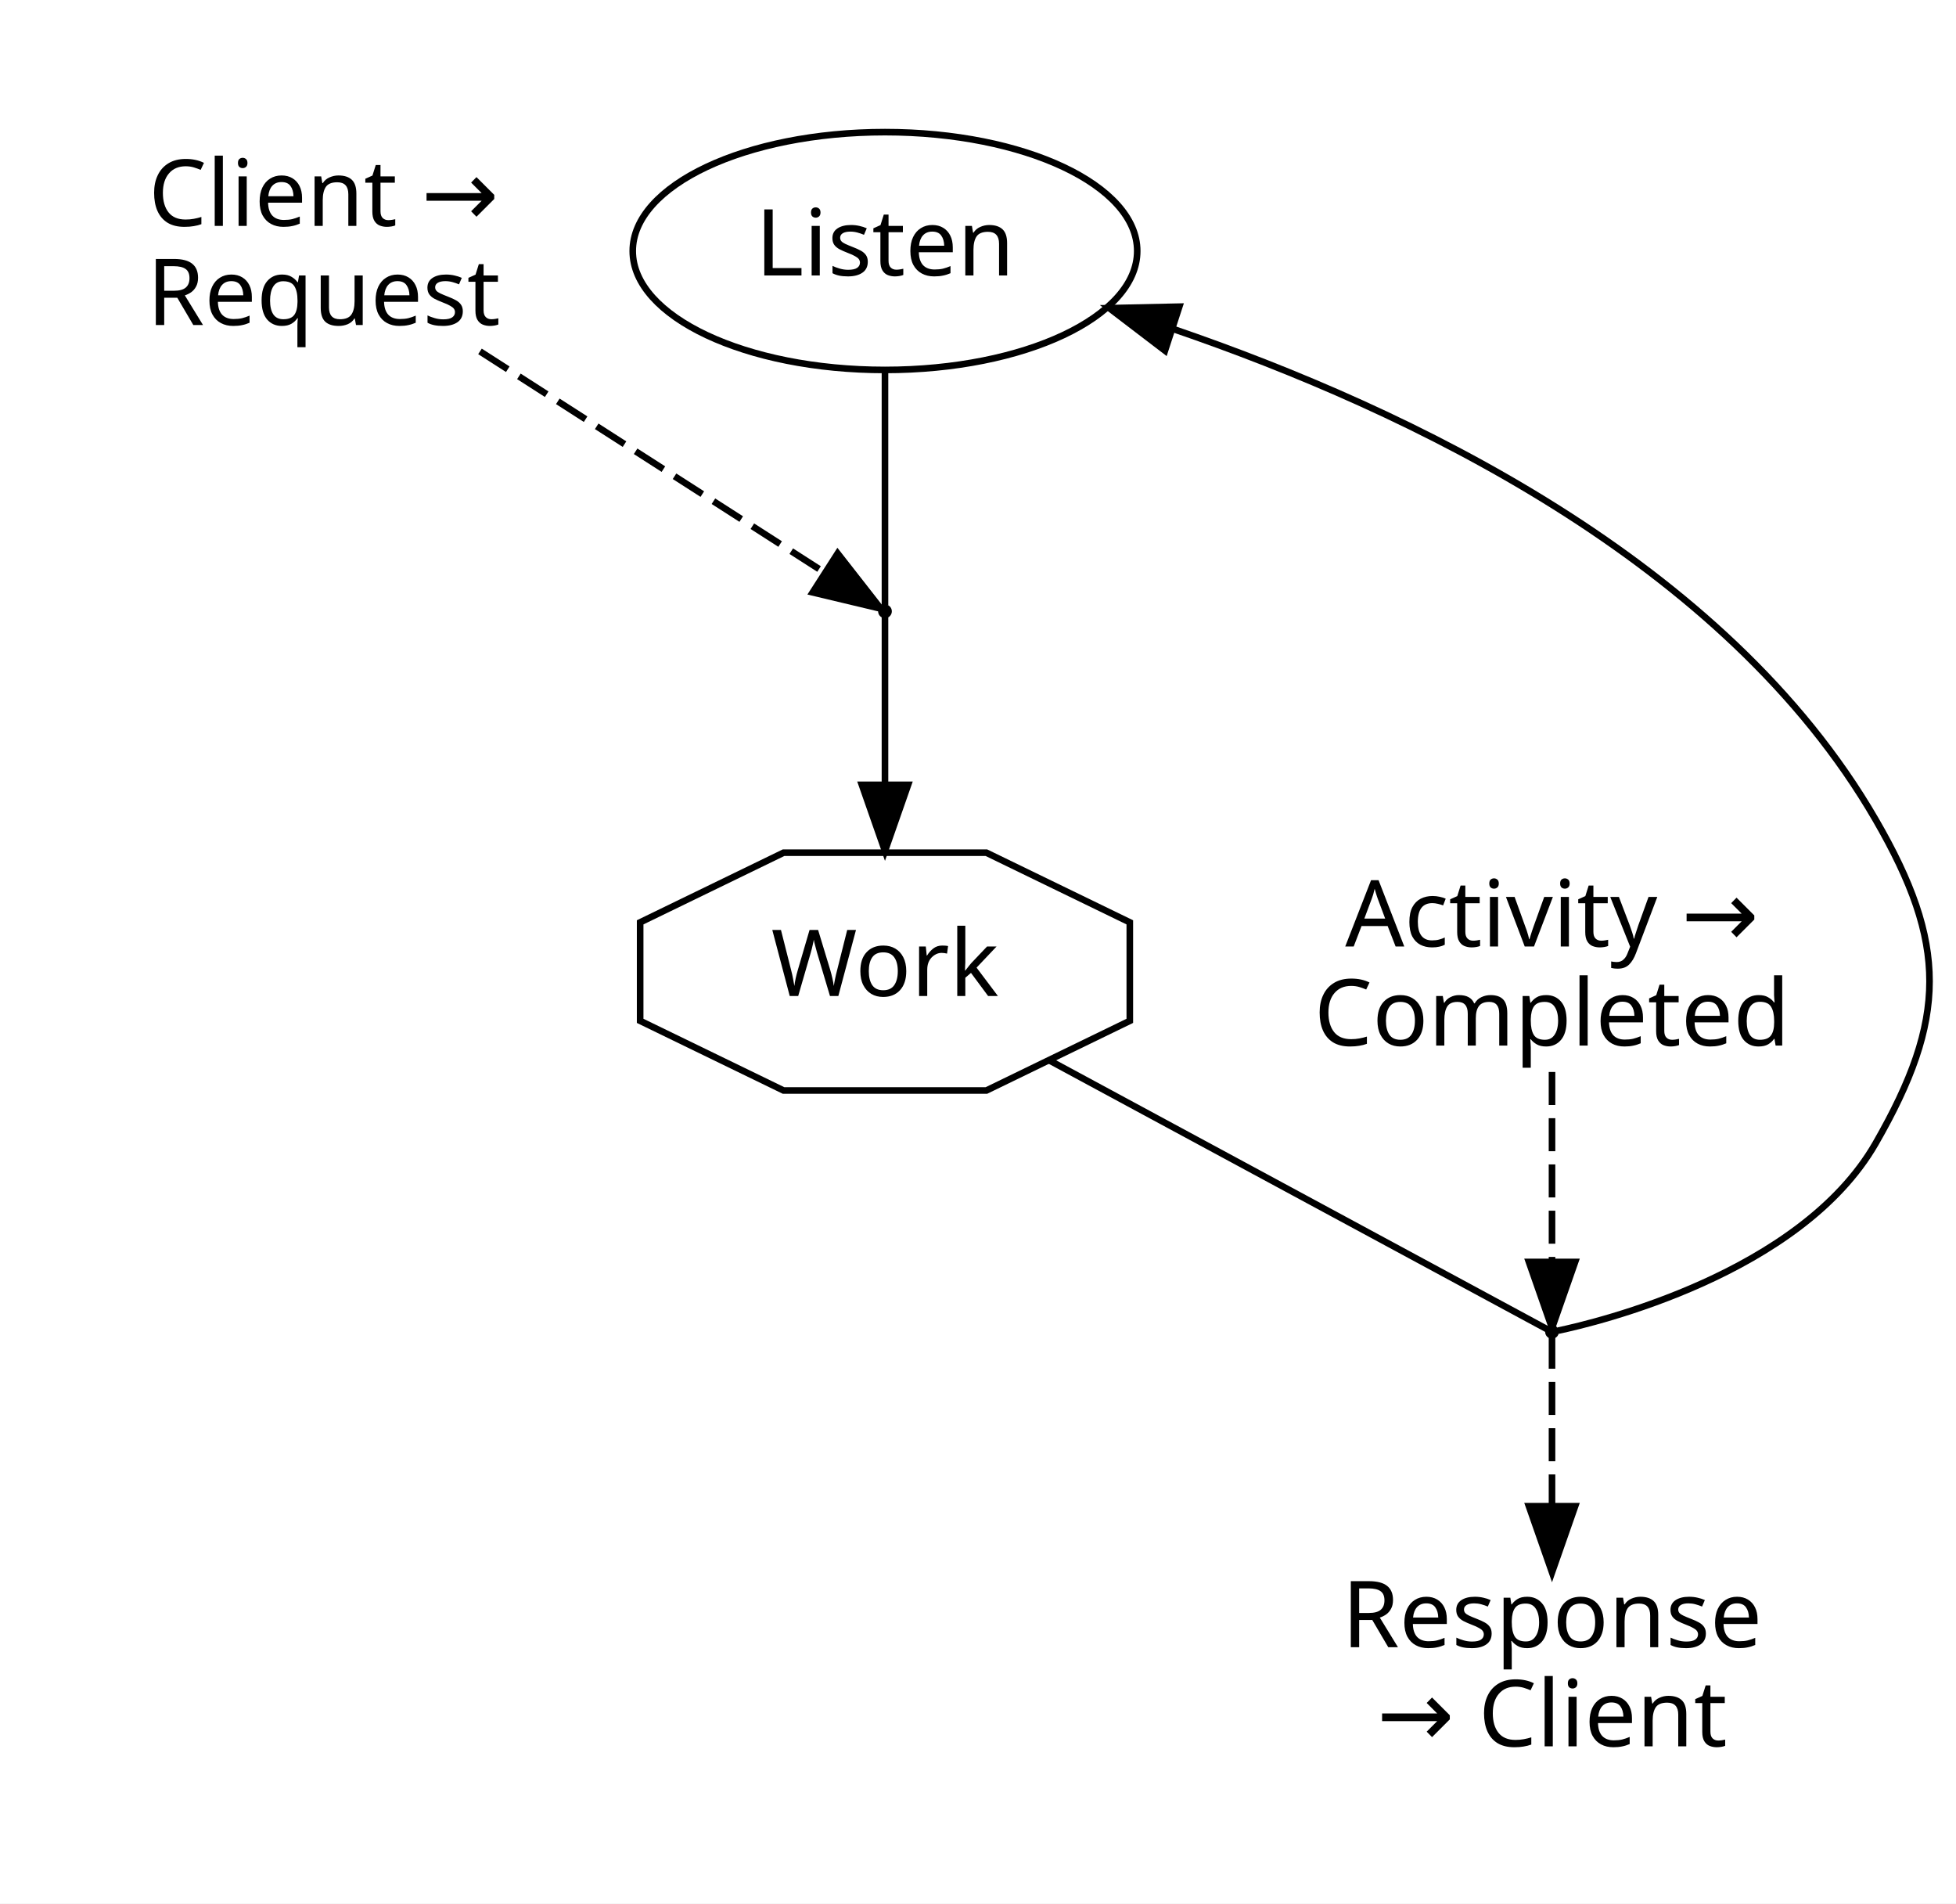
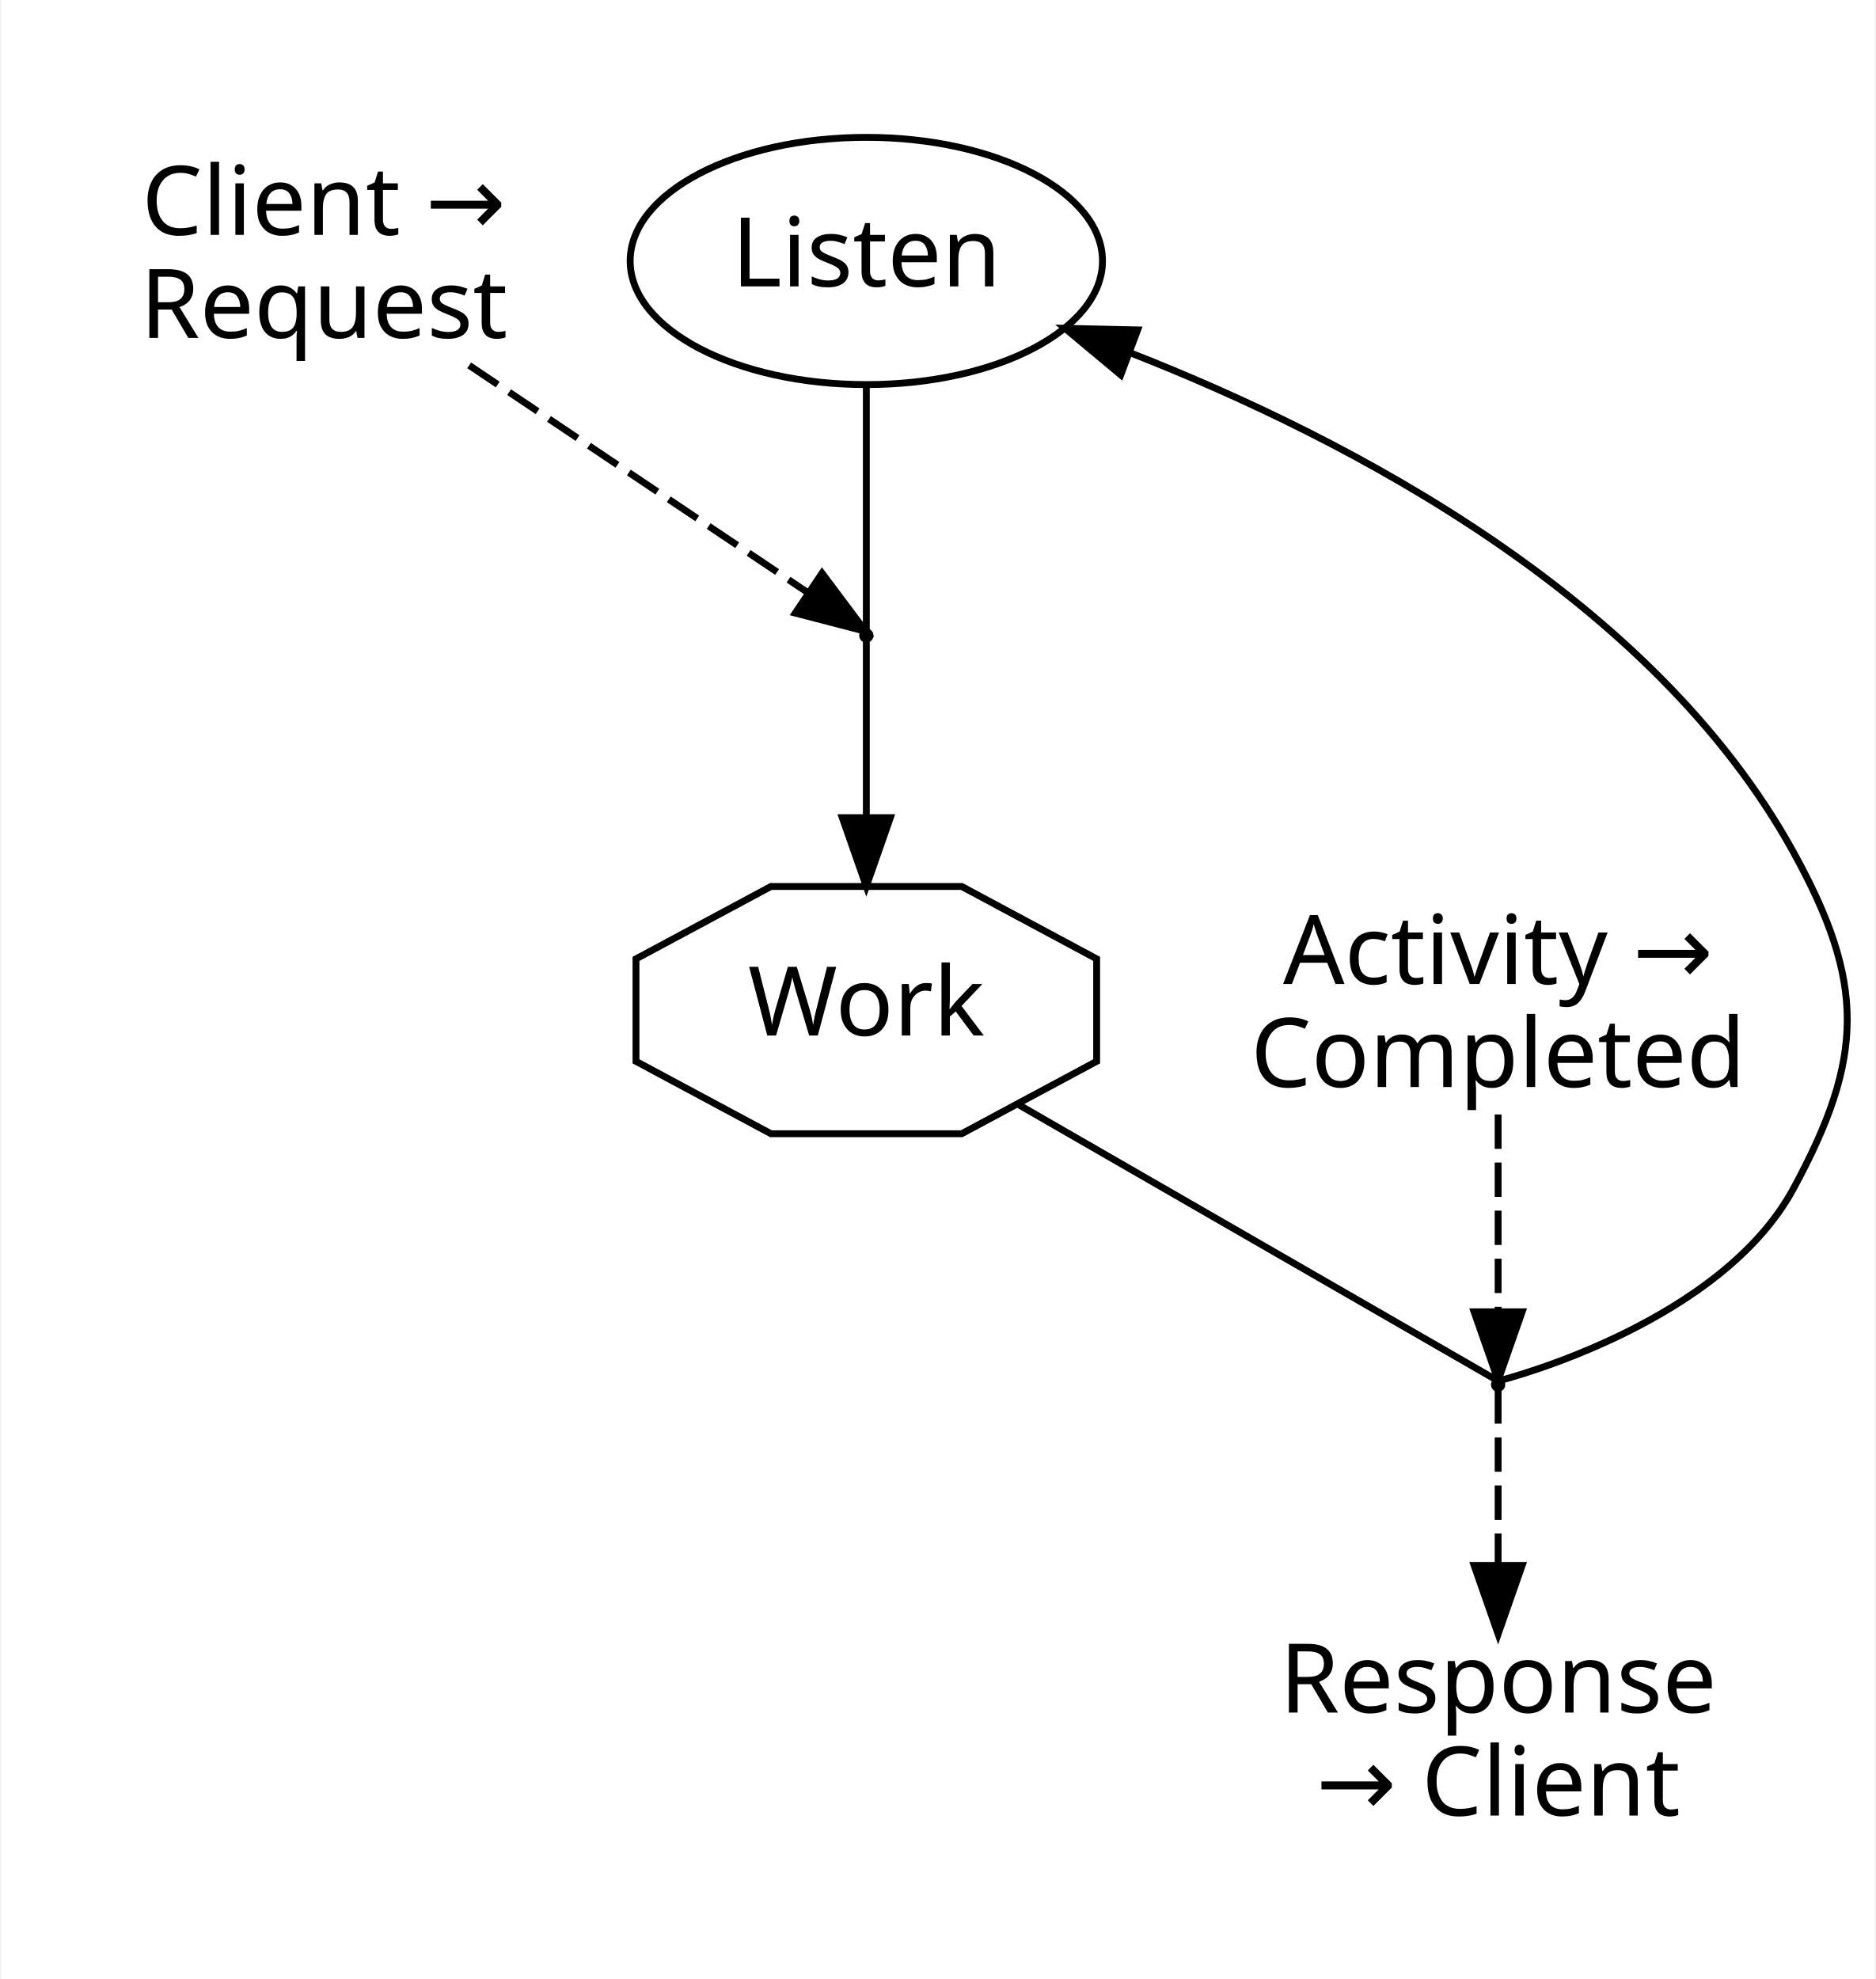
- <svg xmlns="http://www.w3.org/2000/svg" width="296pt" height="288pt" viewBox="0.00 0.00 296.17 288.16">
+ <svg xmlns="http://www.w3.org/2000/svg" width="273pt" height="288pt" viewBox="0.00 0.00 272.85 288.16">
  <g id="graph0" class="graph" transform="scale(1 1) rotate(0) translate(4 284.16)">
-     <polygon fill="#ffffff" stroke="transparent" points="-4,4 -4,-284.16 292.166,-284.16 292.166,4 -4,4" />
+     <polygon fill="white" stroke="transparent" points="-4,4 -4,-284.16 268.85,-284.16 268.85,4 -4,4" />
    <g id="clust1" class="cluster">
-       <polygon fill="none" stroke="#ffffff" points="8,-111.08 8,-272.16 176,-272.16 176,-111.08 8,-111.08" />
+       <polygon fill="none" stroke="white" points="8,-111.08 8,-272.16 164,-272.16 164,-111.08 8,-111.08" />
    </g>
    <g id="clust2" class="cluster">
-       <polygon fill="none" stroke="#ffffff" points="184,-8 184,-160.08 278,-160.08 278,-8 184,-8" />
+       <polygon fill="none" stroke="white" points="172,-8 172,-160.08 256,-160.08 256,-8 172,-8" />
    </g>
    <g id="node1" class="node">
-       <ellipse fill="none" stroke="#000000" cx="130" cy="-246.16" rx="38.194" ry="18" />
-       <text text-anchor="middle" x="130" y="-242.46" font-family="sans-serif" font-size="14.00" fill="#000000">Listen</text>
+       <ellipse fill="none" stroke="black" cx="122" cy="-246.16" rx="34.39" ry="18" />
+       <text text-anchor="middle" x="122" y="-242.46" font-family="sans-serif" font-size="14.00">Listen</text>
    </g>
    <g id="node3" class="node">
-       <ellipse fill="#000000" stroke="#000000" cx="130" cy="-191.62" rx=".54" ry=".54" />
+       <ellipse fill="black" stroke="black" cx="122" cy="-191.62" rx="0.54" ry="0.54" />
    </g>
    <g id="edge1" class="edge">
-       <path fill="none" stroke="#000000" d="M130,-227.999C130,-214.117 130,-196.676 130,-192.532" />
+       <path fill="none" stroke="black" d="M122,-228.1C122,-213.09 122,-193.43 122,-192.22" />
    </g>
    <g id="node2" class="node">
-       <polygon fill="none" stroke="#000000" points="167.071,-129.624 167.071,-144.536 145.356,-155.08 114.644,-155.08 92.929,-144.536 92.929,-129.624 114.644,-119.08 145.356,-119.08 167.071,-129.624" />
-       <text text-anchor="middle" x="130" y="-133.38" font-family="sans-serif" font-size="14.00" fill="#000000">Work</text>
+       <polygon fill="none" stroke="black" points="155.54,-129.62 155.54,-144.54 135.89,-155.08 108.11,-155.08 88.46,-144.54 88.46,-129.62 108.11,-119.08 135.89,-119.08 155.54,-129.62" />
+       <text text-anchor="middle" x="122" y="-133.38" font-family="sans-serif" font-size="14.00">Work</text>
    </g>
    <g id="node5" class="node">
-       <ellipse fill="#000000" stroke="#000000" cx="231" cy="-82.54" rx=".54" ry=".54" />
+       <ellipse fill="black" stroke="black" cx="214" cy="-82.54" rx="0.54" ry="0.54" />
    </g>
    <g id="edge4" class="edge">
-       <path fill="none" stroke="#000000" d="M154.966,-123.598C183.006,-108.457 225.298,-85.619 230.475,-82.824" />
+       <path fill="none" stroke="black" d="M144.27,-123.25C170.65,-108.05 211.36,-84.6 213.88,-83.15" />
    </g>
    <g id="edge2" class="edge">
-       <path fill="none" stroke="#000000" d="M130,-191.007C130,-188.292 130,-176.962 130,-165.384" />
-       <polygon fill="#000000" stroke="#000000" points="133.5,-165.355 130,-155.355 126.5,-165.355 133.5,-165.355" />
+       <path fill="none" stroke="black" d="M122,-190.93C122,-189.45 122,-177.4 122,-165.18" />
+       <polygon fill="black" stroke="black" points="125.5,-165.1 122,-155.1 118.5,-165.1 125.5,-165.1" />
    </g>
    <g id="node4" class="node">
-       <text text-anchor="middle" x="45" y="-249.96" font-family="sans-serif" font-size="14.00" fill="#000000">Client →</text>
-       <text text-anchor="middle" x="45" y="-234.96" font-family="sans-serif" font-size="14.00" fill="#000000">Request</text>
+       <text text-anchor="middle" x="43" y="-249.96" font-family="sans-serif" font-size="14.00">Client →</text>
+       <text text-anchor="middle" x="43" y="-234.96" font-family="sans-serif" font-size="14.00">Request</text>
    </g>
    <g id="edge3" class="edge">
-       <path fill="none" stroke="#000000" stroke-dasharray="5,2" d="M68.677,-230.968C85.885,-219.926 108.253,-205.574 120.664,-197.61" />
-       <polygon fill="#000000" stroke="#000000" points="122.834,-200.377 129.36,-192.03 119.054,-194.485 122.834,-200.377" />
+       <path fill="none" stroke="Black" stroke-dasharray="5,2" d="M64.17,-230.96C80.29,-220.14 101.63,-205.82 113.36,-197.95" />
+       <polygon fill="Black" stroke="Black" points="115.55,-200.7 121.9,-192.23 111.65,-194.89 115.55,-200.7" />
    </g>
    <g id="edge5" class="edge">
-       <path fill="none" stroke="#000000" d="M231.911,-82.723C237.623,-83.928 268.618,-91.278 280,-111.08 290.853,-129.961 290.914,-141.234 280,-160.08 257.307,-199.267 209.289,-222.158 173.663,-234.353" />
-       <polygon fill="#000000" stroke="#000000" points="172.396,-231.085 163.975,-237.514 174.567,-237.74 172.396,-231.085" />
+       <path fill="none" stroke="black" d="M214.09,-83.1C215.99,-83.59 246.47,-91.66 257,-111.08 267.38,-130.23 267.52,-141.01 257,-160.08 236.62,-197.01 192.73,-220.11 160.51,-232.76" />
+       <polygon fill="black" stroke="black" points="159.05,-229.57 150.92,-236.36 161.51,-236.12 159.05,-229.57" />
    </g>
    <g id="node7" class="node">
-       <text text-anchor="middle" x="231" y="-34.8" font-family="sans-serif" font-size="14.00" fill="#000000">Response</text>
-       <text text-anchor="middle" x="231" y="-19.8" font-family="sans-serif" font-size="14.00" fill="#000000">→ Client</text>
+       <text text-anchor="middle" x="214" y="-34.8" font-family="sans-serif" font-size="14.00">Response</text>
+       <text text-anchor="middle" x="214" y="-19.8" font-family="sans-serif" font-size="14.00">→ Client</text>
    </g>
    <g id="edge7" class="edge">
-       <path fill="none" stroke="#000000" stroke-dasharray="5,2" d="M231,-81.961C231,-79.285 231,-67.76 231,-56.345" />
-       <polygon fill="#000000" stroke="#000000" points="234.5,-56.15 231,-46.15 227.5,-56.15 234.5,-56.15" />
+       <path fill="none" stroke="Black" stroke-dasharray="5,2" d="M214,-81.86C214,-80.41 214,-68.3 214,-56.38" />
+       <polygon fill="Black" stroke="Black" points="217.5,-56.22 214,-46.22 210.5,-56.22 217.5,-56.22" />
    </g>
    <g id="node6" class="node">
-       <text text-anchor="middle" x="231" y="-140.88" font-family="sans-serif" font-size="14.00" fill="#000000">Activity →</text>
-       <text text-anchor="middle" x="231" y="-125.88" font-family="sans-serif" font-size="14.00" fill="#000000">Completed</text>
+       <text text-anchor="middle" x="214" y="-140.88" font-family="sans-serif" font-size="14.00">Activity →</text>
+       <text text-anchor="middle" x="214" y="-125.88" font-family="sans-serif" font-size="14.00">Completed</text>
    </g>
    <g id="edge6" class="edge">
-       <path fill="none" stroke="#000000" stroke-dasharray="5,2" d="M231,-121.888C231,-112.747 231,-101.338 231,-93.162" />
-       <polygon fill="#000000" stroke="#000000" points="234.5,-93.127 231,-83.127 227.5,-93.127 234.5,-93.127" />
+       <path fill="none" stroke="Black" stroke-dasharray="5,2" d="M214,-121.88C214,-112.85 214,-101.37 214,-93.25" />
+       <polygon fill="Black" stroke="Black" points="217.5,-93.15 214,-83.15 210.5,-93.15 217.5,-93.15" />
    </g>
  </g>
</svg>
